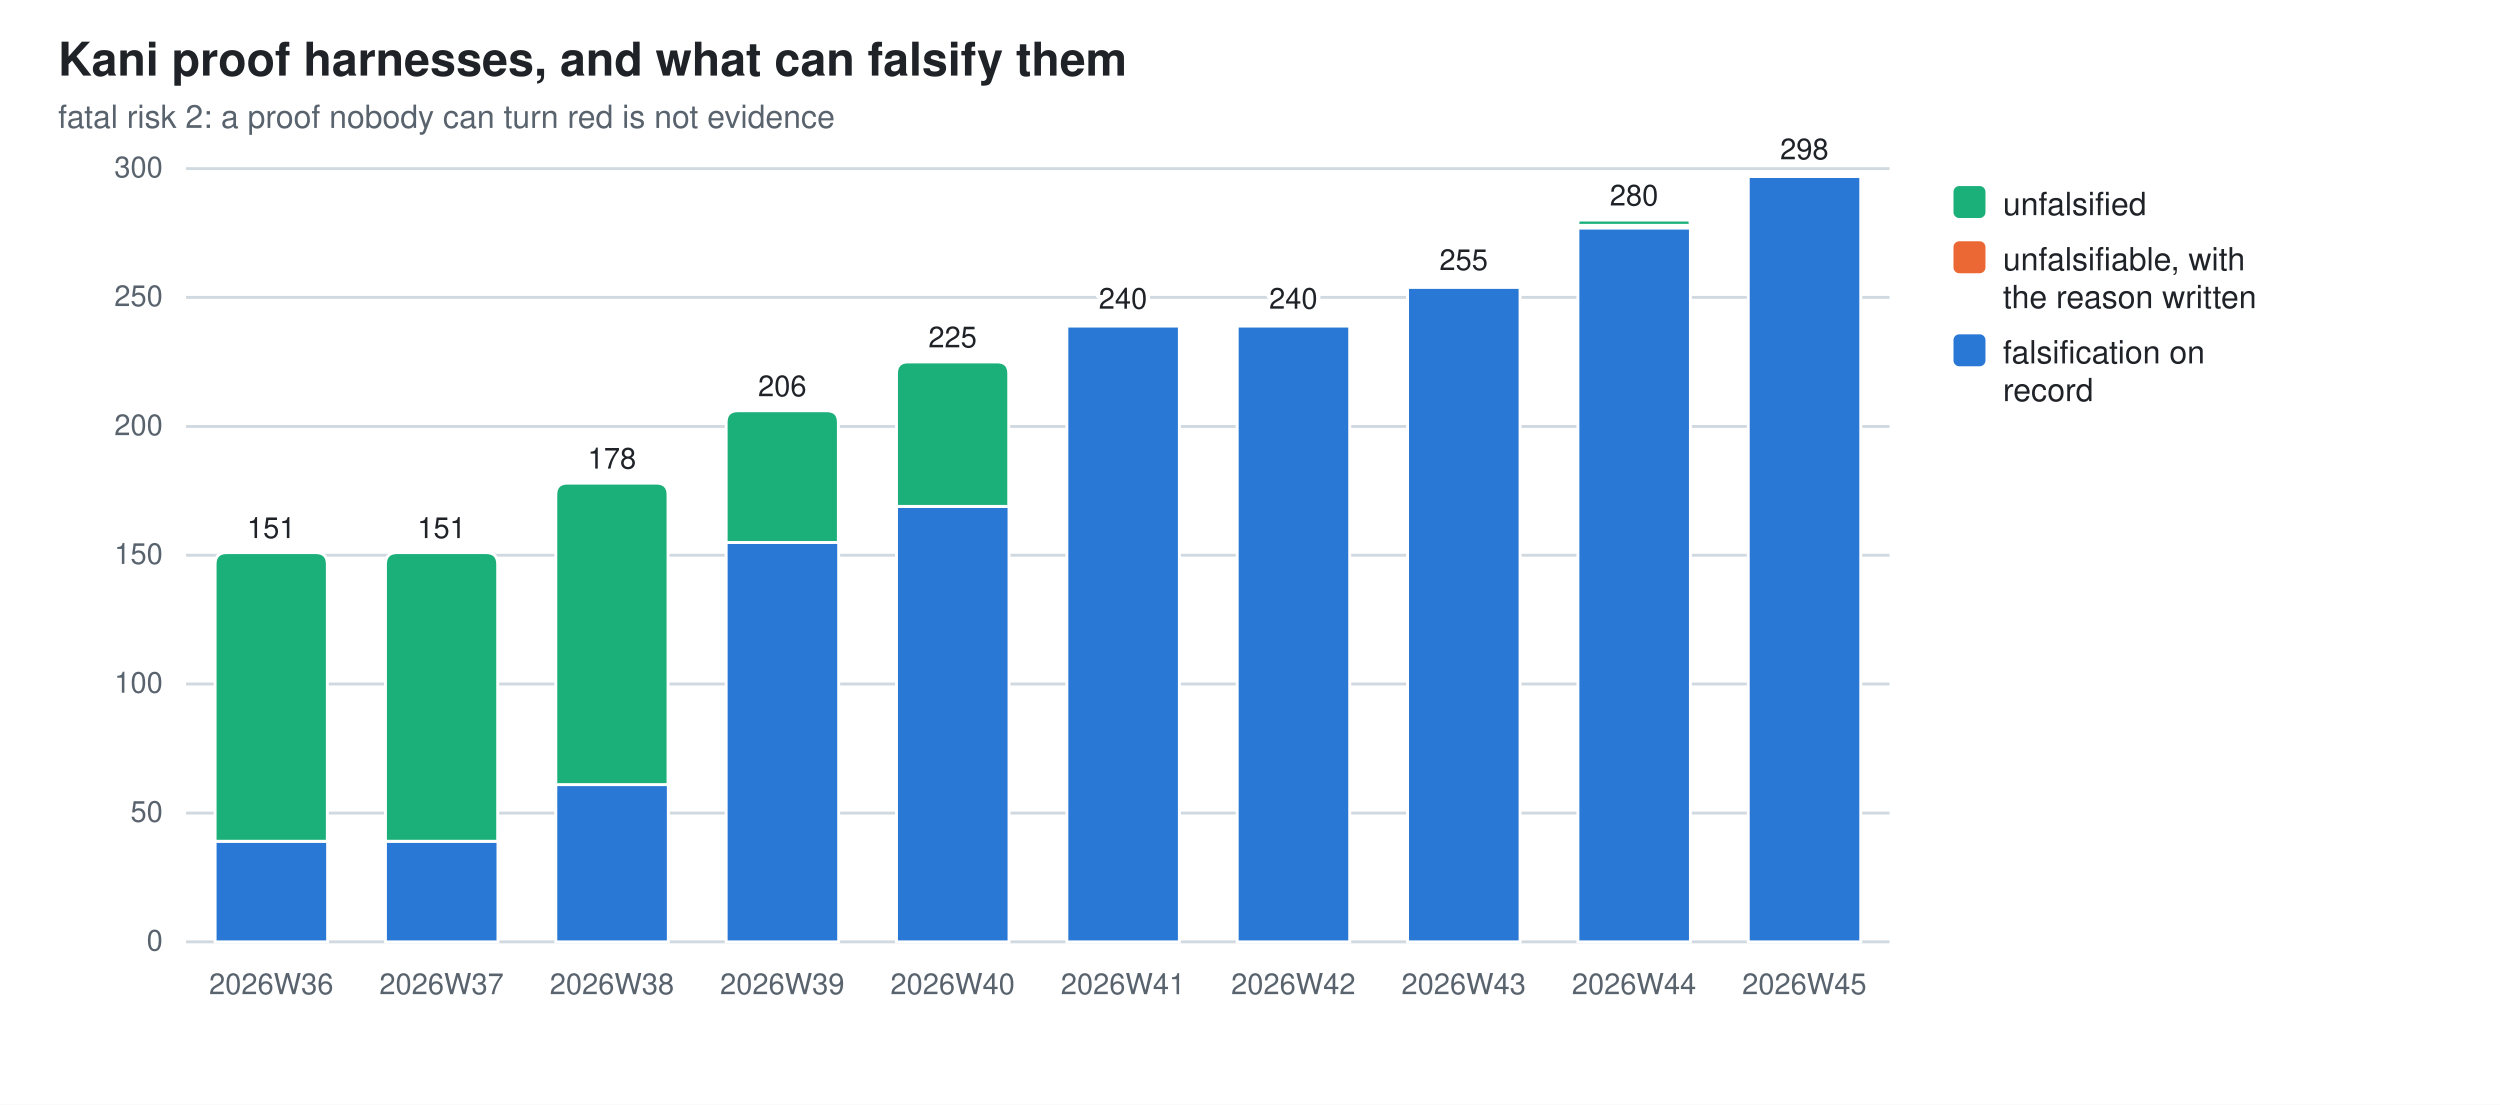
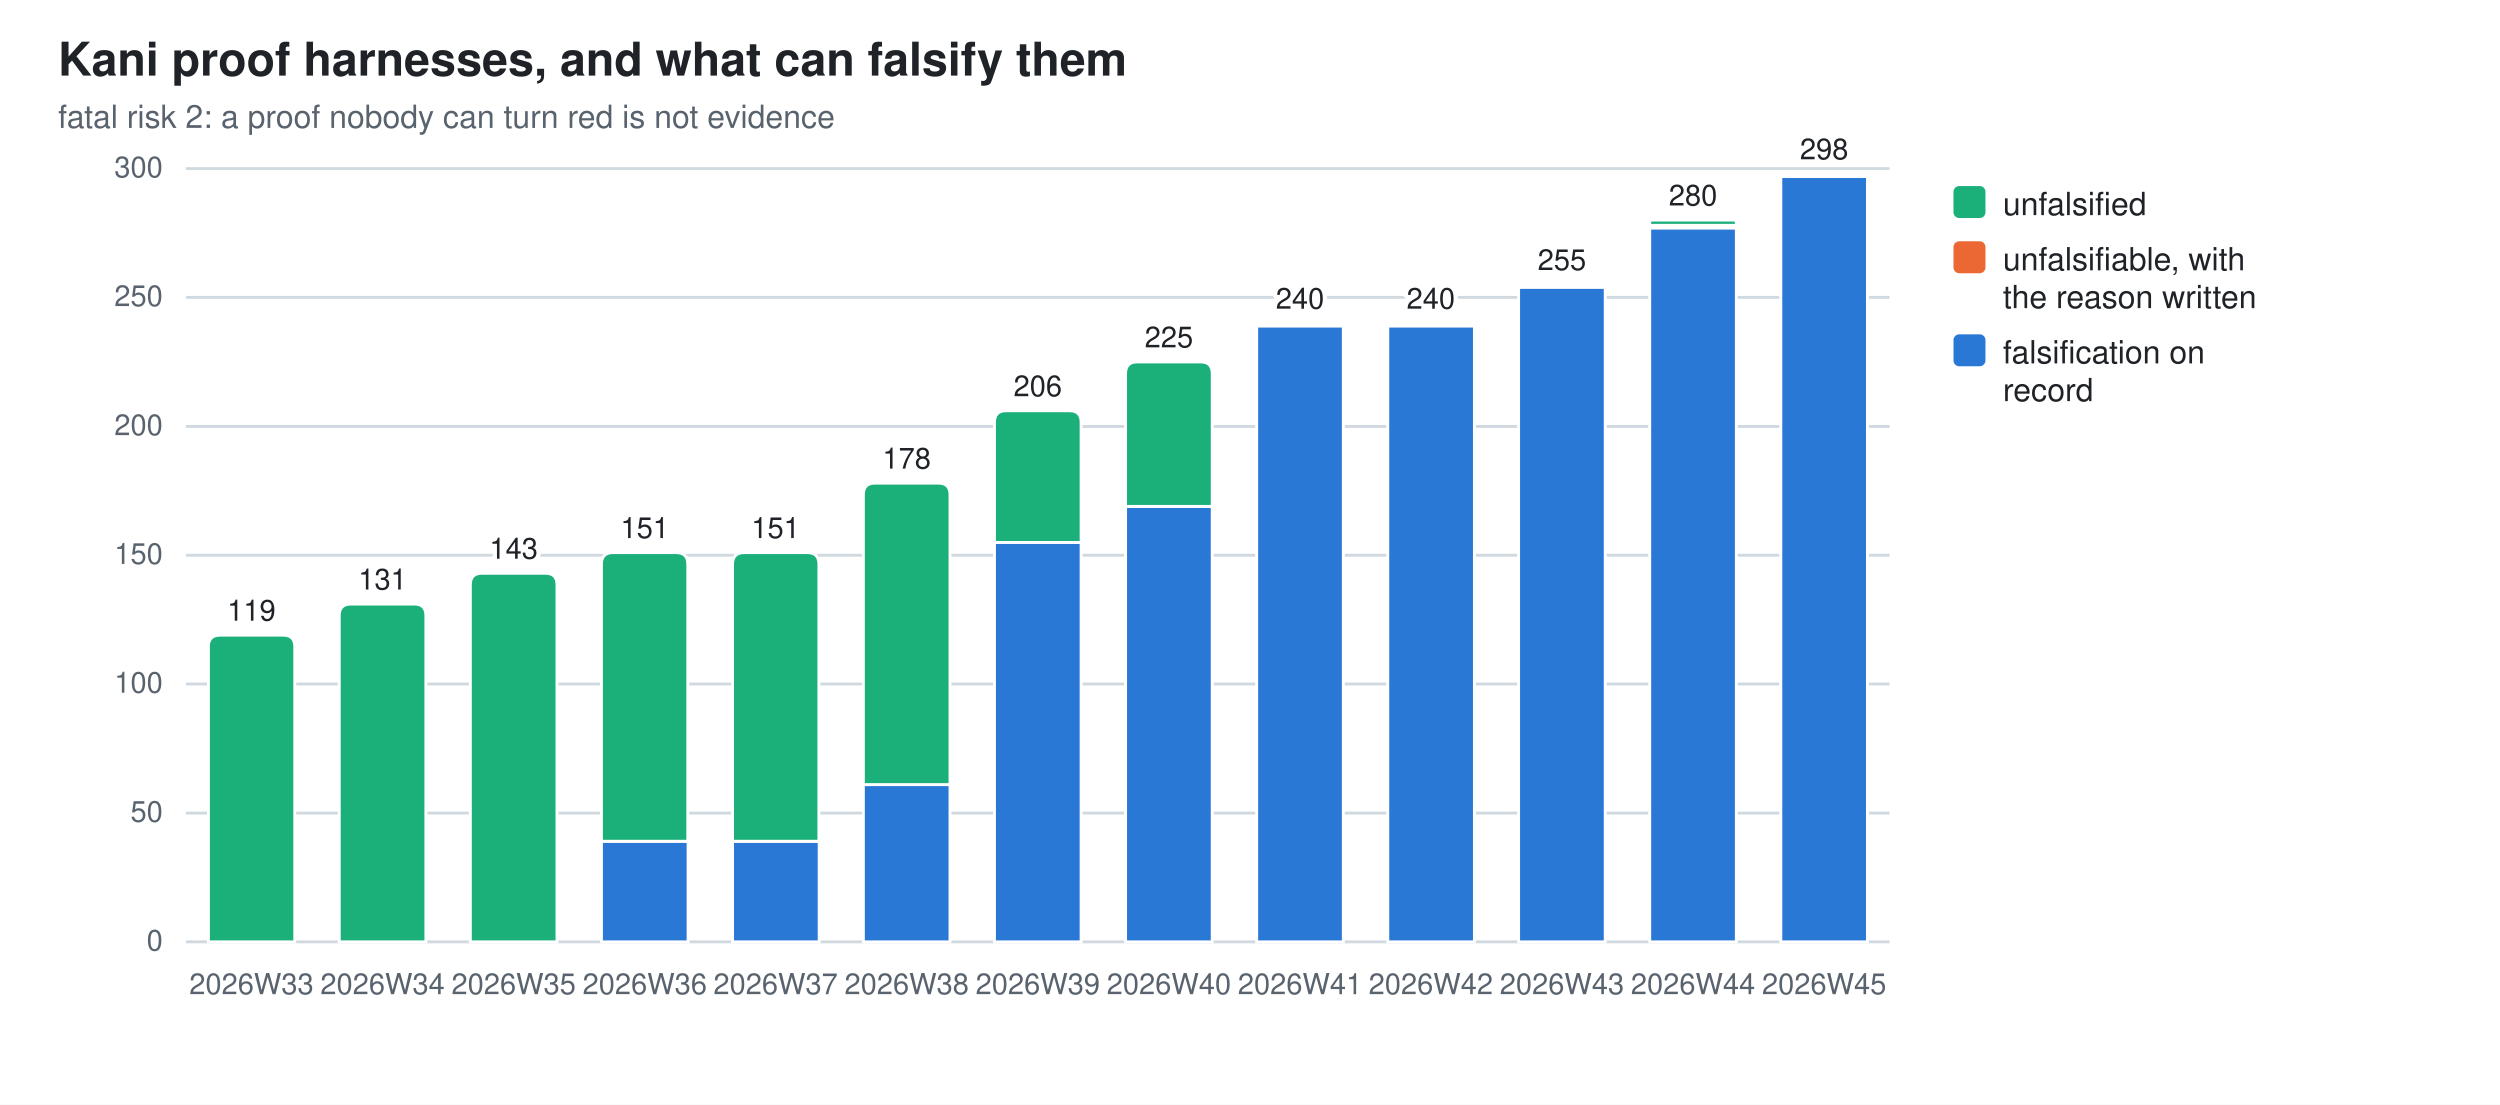
<svg xmlns="http://www.w3.org/2000/svg" width="860" height="380" viewBox="0 0 860 380" role="img" aria-label="Kani proof harnesses, and what can falsify them">
  <style>
  .bg{fill:#ffffff} .fg{fill:#1f2328} .mut{fill:#59636e} .grid{stroke:#d1d9e0}
  .seg{stroke:#ffffff;stroke-width:1}
  .val{paint-order:stroke;stroke:#ffffff;stroke-width:3px;stroke-linejoin:round}
  .s0{fill:#2a78d6}  .s1{fill:#eb6834}  .s2{fill:#1baf7a}
  @media (prefers-color-scheme: dark){
    .bg{fill:#0d1117} .fg{fill:#e6edf3} .mut{fill:#9198a1} .grid{stroke:#30363d}
    .seg{stroke:#0d1117} .val{stroke:#0d1117} .s0{fill:#3987e5} .s1{fill:#d95926} .s2{fill:#199e70}}
  text{font-family:-apple-system,BlinkMacSystemFont,"Segoe UI",Helvetica,Arial,sans-serif}
</style>
  <rect class="bg" width="860" height="380" />
  <text class="fg" x="20" y="26" font-size="16" font-weight="600">Kani proof harnesses, and what can falsify them</text>
  <text class="mut" x="20" y="44" font-size="11">fatal risk 2: a proof nobody can turn red is not evidence</text>
  <line class="grid" x1="64" y1="324.0" x2="650.0" y2="324.0" stroke-width="1" />
  <text class="mut" x="56" y="327.0" font-size="10" text-anchor="end">0</text>
  <line class="grid" x1="64" y1="279.7" x2="650.0" y2="279.7" stroke-width="1" />
  <text class="mut" x="56" y="282.7" font-size="10" text-anchor="end">50</text>
  <line class="grid" x1="64" y1="235.3" x2="650.0" y2="235.3" stroke-width="1" />
  <text class="mut" x="56" y="238.3" font-size="10" text-anchor="end">100</text>
  <line class="grid" x1="64" y1="191.0" x2="650.0" y2="191.0" stroke-width="1" />
  <text class="mut" x="56" y="194.0" font-size="10" text-anchor="end">150</text>
  <line class="grid" x1="64" y1="146.7" x2="650.0" y2="146.7" stroke-width="1" />
  <text class="mut" x="56" y="149.7" font-size="10" text-anchor="end">200</text>
  <line class="grid" x1="64" y1="102.3" x2="650.0" y2="102.3" stroke-width="1" />
  <text class="mut" x="56" y="105.3" font-size="10" text-anchor="end">250</text>
  <line class="grid" x1="64" y1="58.0" x2="650.0" y2="58.0" stroke-width="1" />
  <text class="mut" x="56" y="61.0" font-size="10" text-anchor="end">300</text>
-   <rect class="seg s0" x="74.0" y="289.4" width="38.7" height="34.6" />
-   <path class="seg s2" d="M74.0,289.4 V194.1 Q74.0,190.1 78.0,190.1 H108.6 Q112.6,190.1 112.6,194.1 V289.4 Z" />
-   <text class="mut" x="93.3" y="342" font-size="10" text-anchor="middle">2026W36</text>
-   <text class="fg val" x="93.3" y="185.1" font-size="10" text-anchor="middle">151</text>
-   <rect class="seg s0" x="132.6" y="289.4" width="38.7" height="34.6" />
-   <path class="seg s2" d="M132.6,289.4 V194.1 Q132.6,190.1 136.6,190.1 H167.2 Q171.2,190.1 171.2,194.1 V289.4 Z" />
-   <text class="mut" x="151.9" y="342" font-size="10" text-anchor="middle">2026W37</text>
-   <text class="fg val" x="151.9" y="185.1" font-size="10" text-anchor="middle">151</text>
-   <rect class="seg s0" x="191.2" y="269.9" width="38.7" height="54.1" />
-   <path class="seg s2" d="M191.2,269.9 V170.2 Q191.2,166.2 195.2,166.2 H225.8 Q229.8,166.2 229.8,170.2 V269.9 Z" />
-   <text class="mut" x="210.5" y="342" font-size="10" text-anchor="middle">2026W38</text>
-   <text class="fg val" x="210.5" y="161.2" font-size="10" text-anchor="middle">178</text>
-   <rect class="seg s0" x="249.8" y="186.6" width="38.7" height="137.4" />
-   <path class="seg s2" d="M249.8,186.6 V145.3 Q249.8,141.3 253.8,141.3 H284.4 Q288.4,141.3 288.4,145.3 V186.6 Z" />
-   <text class="mut" x="269.1" y="342" font-size="10" text-anchor="middle">2026W39</text>
-   <text class="fg val" x="269.1" y="136.3" font-size="10" text-anchor="middle">206</text>
-   <rect class="seg s0" x="308.4" y="174.2" width="38.7" height="149.8" />
-   <path class="seg s2" d="M308.4,174.2 V128.5 Q308.4,124.5 312.4,124.5 H343.0 Q347.0,124.5 347.0,128.5 V174.2 Z" />
-   <text class="mut" x="327.7" y="342" font-size="10" text-anchor="middle">2026W40</text>
-   <text class="fg val" x="327.7" y="119.5" font-size="10" text-anchor="middle">225</text>
-   <rect class="seg s0" x="367.0" y="112.1" width="38.7" height="211.9" />
-   <path class="seg s1" d="M367.0,112.1 V111.6 Q367.0,111.2 367.4,111.2 H405.2 Q405.6,111.2 405.6,111.6 V112.1 Z" />
-   <text class="mut" x="386.3" y="342" font-size="10" text-anchor="middle">2026W41</text>
-   <text class="fg val" x="386.3" y="106.2" font-size="10" text-anchor="middle">240</text>
-   <rect class="seg s0" x="425.6" y="112.1" width="38.7" height="211.9" />
-   <path class="seg s1" d="M425.6,112.1 V111.6 Q425.6,111.2 426.0,111.2 H463.8 Q464.2,111.2 464.2,111.6 V112.1 Z" />
-   <text class="mut" x="444.9" y="342" font-size="10" text-anchor="middle">2026W42</text>
-   <text class="fg val" x="444.9" y="106.2" font-size="10" text-anchor="middle">240</text>
-   <rect class="seg s0" x="484.2" y="98.8" width="38.7" height="225.2" />
-   <path class="seg s1" d="M484.2,98.8 V98.3 Q484.2,97.9 484.6,97.9 H522.4 Q522.8,97.9 522.8,98.3 V98.8 Z" />
-   <text class="mut" x="503.5" y="342" font-size="10" text-anchor="middle">2026W43</text>
-   <text class="fg val" x="503.5" y="92.9" font-size="10" text-anchor="middle">255</text>
-   <rect class="seg s0" x="542.8" y="78.4" width="38.7" height="245.6" />
-   <rect class="seg s1" x="542.8" y="77.5" width="38.7" height="0.9" />
-   <path class="seg s2" d="M542.8,77.5 V76.6 Q542.8,75.7 543.6,75.7 H580.6 Q581.4,75.7 581.4,76.6 V77.5 Z" />
-   <text class="mut" x="562.1" y="342" font-size="10" text-anchor="middle">2026W44</text>
-   <text class="fg val" x="562.1" y="70.7" font-size="10" text-anchor="middle">280</text>
-   <rect class="seg s0" x="601.4" y="60.7" width="38.7" height="263.3" />
-   <path class="seg s1" d="M601.4,60.7 V60.2 Q601.4,59.8 601.8,59.8 H639.6 Q640.0,59.8 640.0,60.2 V60.7 Z" />
-   <text class="mut" x="620.7" y="342" font-size="10" text-anchor="middle">2026W45</text>
-   <text class="fg val" x="620.7" y="54.8" font-size="10" text-anchor="middle">298</text>
+   <path class="seg s2" d="M71.7,324.0 V222.5 Q71.7,218.5 75.7,218.5 H97.4 Q101.4,218.5 101.4,222.5 V324.0 Z" />
+   <text class="mut" x="86.5" y="342" font-size="10" text-anchor="middle">2026W33</text>
+   <text class="fg val" x="86.5" y="213.5" font-size="10" text-anchor="middle">119</text>
+   <path class="seg s2" d="M116.7,324.0 V211.8 Q116.7,207.8 120.7,207.8 H142.5 Q146.5,207.8 146.5,211.8 V324.0 Z" />
+   <text class="mut" x="131.6" y="342" font-size="10" text-anchor="middle">2026W34</text>
+   <text class="fg val" x="131.6" y="202.8" font-size="10" text-anchor="middle">131</text>
+   <path class="seg s2" d="M161.8,324.0 V201.2 Q161.8,197.2 165.8,197.2 H187.6 Q191.6,197.2 191.6,201.2 V324.0 Z" />
+   <text class="mut" x="176.7" y="342" font-size="10" text-anchor="middle">2026W35</text>
+   <text class="fg val" x="176.7" y="192.2" font-size="10" text-anchor="middle">143</text>
+   <rect class="seg s0" x="206.9" y="289.4" width="29.8" height="34.6" />
+   <path class="seg s2" d="M206.9,289.4 V194.1 Q206.9,190.1 210.9,190.1 H232.6 Q236.6,190.1 236.6,194.1 V289.4 Z" />
+   <text class="mut" x="221.8" y="342" font-size="10" text-anchor="middle">2026W36</text>
+   <text class="fg val" x="221.8" y="185.1" font-size="10" text-anchor="middle">151</text>
+   <rect class="seg s0" x="252.0" y="289.4" width="29.8" height="34.6" />
+   <path class="seg s2" d="M252.0,289.4 V194.1 Q252.0,190.1 256.0,190.1 H277.7 Q281.7,190.1 281.7,194.1 V289.4 Z" />
+   <text class="mut" x="266.8" y="342" font-size="10" text-anchor="middle">2026W37</text>
+   <text class="fg val" x="266.8" y="185.1" font-size="10" text-anchor="middle">151</text>
+   <rect class="seg s0" x="297.0" y="269.9" width="29.8" height="54.1" />
+   <path class="seg s2" d="M297.0,269.9 V170.2 Q297.0,166.2 301.0,166.2 H322.8 Q326.8,166.2 326.8,170.2 V269.9 Z" />
+   <text class="mut" x="311.9" y="342" font-size="10" text-anchor="middle">2026W38</text>
+   <text class="fg val" x="311.9" y="161.2" font-size="10" text-anchor="middle">178</text>
+   <rect class="seg s0" x="342.1" y="186.6" width="29.8" height="137.4" />
+   <path class="seg s2" d="M342.1,186.6 V145.3 Q342.1,141.3 346.1,141.3 H367.9 Q371.9,141.3 371.9,145.3 V186.6 Z" />
+   <text class="mut" x="357.0" y="342" font-size="10" text-anchor="middle">2026W39</text>
+   <text class="fg val" x="357.0" y="136.3" font-size="10" text-anchor="middle">206</text>
+   <rect class="seg s0" x="387.2" y="174.2" width="29.8" height="149.8" />
+   <path class="seg s2" d="M387.2,174.2 V128.5 Q387.2,124.5 391.2,124.5 H413.0 Q417.0,124.5 417.0,128.5 V174.2 Z" />
+   <text class="mut" x="402.1" y="342" font-size="10" text-anchor="middle">2026W40</text>
+   <text class="fg val" x="402.1" y="119.5" font-size="10" text-anchor="middle">225</text>
+   <rect class="seg s0" x="432.3" y="112.1" width="29.8" height="211.9" />
+   <path class="seg s1" d="M432.3,112.1 V111.6 Q432.3,111.2 432.7,111.2 H461.6 Q462.0,111.2 462.0,111.6 V112.1 Z" />
+   <text class="mut" x="447.2" y="342" font-size="10" text-anchor="middle">2026W41</text>
+   <text class="fg val" x="447.2" y="106.2" font-size="10" text-anchor="middle">240</text>
+   <rect class="seg s0" x="477.4" y="112.1" width="29.8" height="211.9" />
+   <path class="seg s1" d="M477.4,112.1 V111.6 Q477.4,111.2 477.8,111.2 H506.7 Q507.1,111.2 507.1,111.6 V112.1 Z" />
+   <text class="mut" x="492.2" y="342" font-size="10" text-anchor="middle">2026W42</text>
+   <text class="fg val" x="492.2" y="106.2" font-size="10" text-anchor="middle">240</text>
+   <rect class="seg s0" x="522.4" y="98.8" width="29.8" height="225.2" />
+   <path class="seg s1" d="M522.4,98.8 V98.3 Q522.4,97.9 522.9,97.9 H551.7 Q552.2,97.9 552.2,98.3 V98.8 Z" />
+   <text class="mut" x="537.3" y="342" font-size="10" text-anchor="middle">2026W43</text>
+   <text class="fg val" x="537.3" y="92.9" font-size="10" text-anchor="middle">255</text>
+   <rect class="seg s0" x="567.5" y="78.4" width="29.8" height="245.6" />
+   <rect class="seg s1" x="567.5" y="77.5" width="29.8" height="0.9" />
+   <path class="seg s2" d="M567.5,77.5 V76.6 Q567.5,75.7 568.4,75.7 H596.4 Q597.3,75.7 597.3,76.6 V77.5 Z" />
+   <text class="mut" x="582.4" y="342" font-size="10" text-anchor="middle">2026W44</text>
+   <text class="fg val" x="582.4" y="70.7" font-size="10" text-anchor="middle">280</text>
+   <rect class="seg s0" x="612.6" y="60.7" width="29.8" height="263.3" />
+   <path class="seg s1" d="M612.6,60.7 V60.2 Q612.6,59.8 613.0,59.8 H641.9 Q642.3,59.8 642.3,60.2 V60.7 Z" />
+   <text class="mut" x="627.5" y="342" font-size="10" text-anchor="middle">2026W45</text>
+   <text class="fg val" x="627.5" y="54.8" font-size="10" text-anchor="middle">298</text>
  <rect class="s2" x="672" y="64" width="11" height="11" rx="2" />
  <text class="fg" y="74" font-size="11">
    <tspan x="689" dy="0">unfalsified</tspan>
  </text>
  <rect class="s1" x="672" y="83" width="11" height="11" rx="2" />
  <text class="fg" y="93" font-size="11">
    <tspan x="689" dy="0">unfalsifiable, with</tspan>
    <tspan x="689" dy="13">the reason written</tspan>
  </text>
  <rect class="s0" x="672" y="115" width="11" height="11" rx="2" />
  <text class="fg" y="125" font-size="11">
    <tspan x="689" dy="0">falsification on</tspan>
    <tspan x="689" dy="13">record</tspan>
  </text>
</svg>
